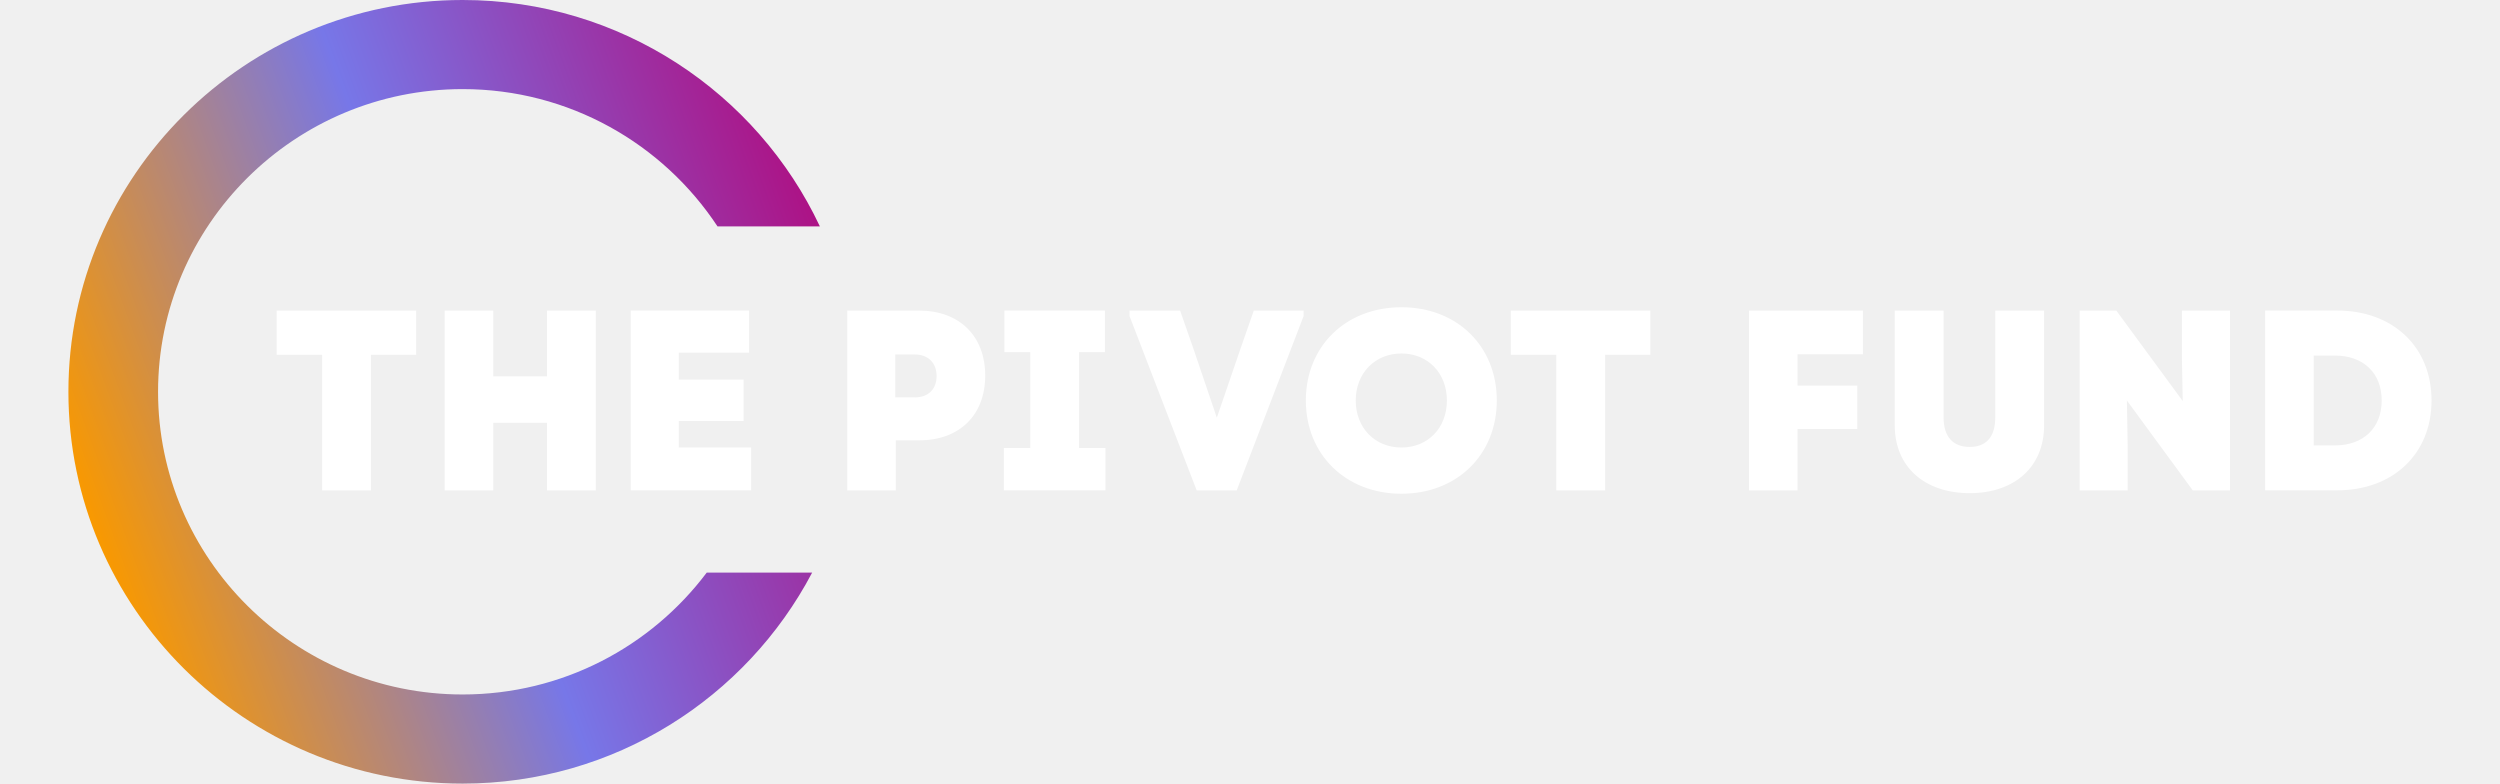
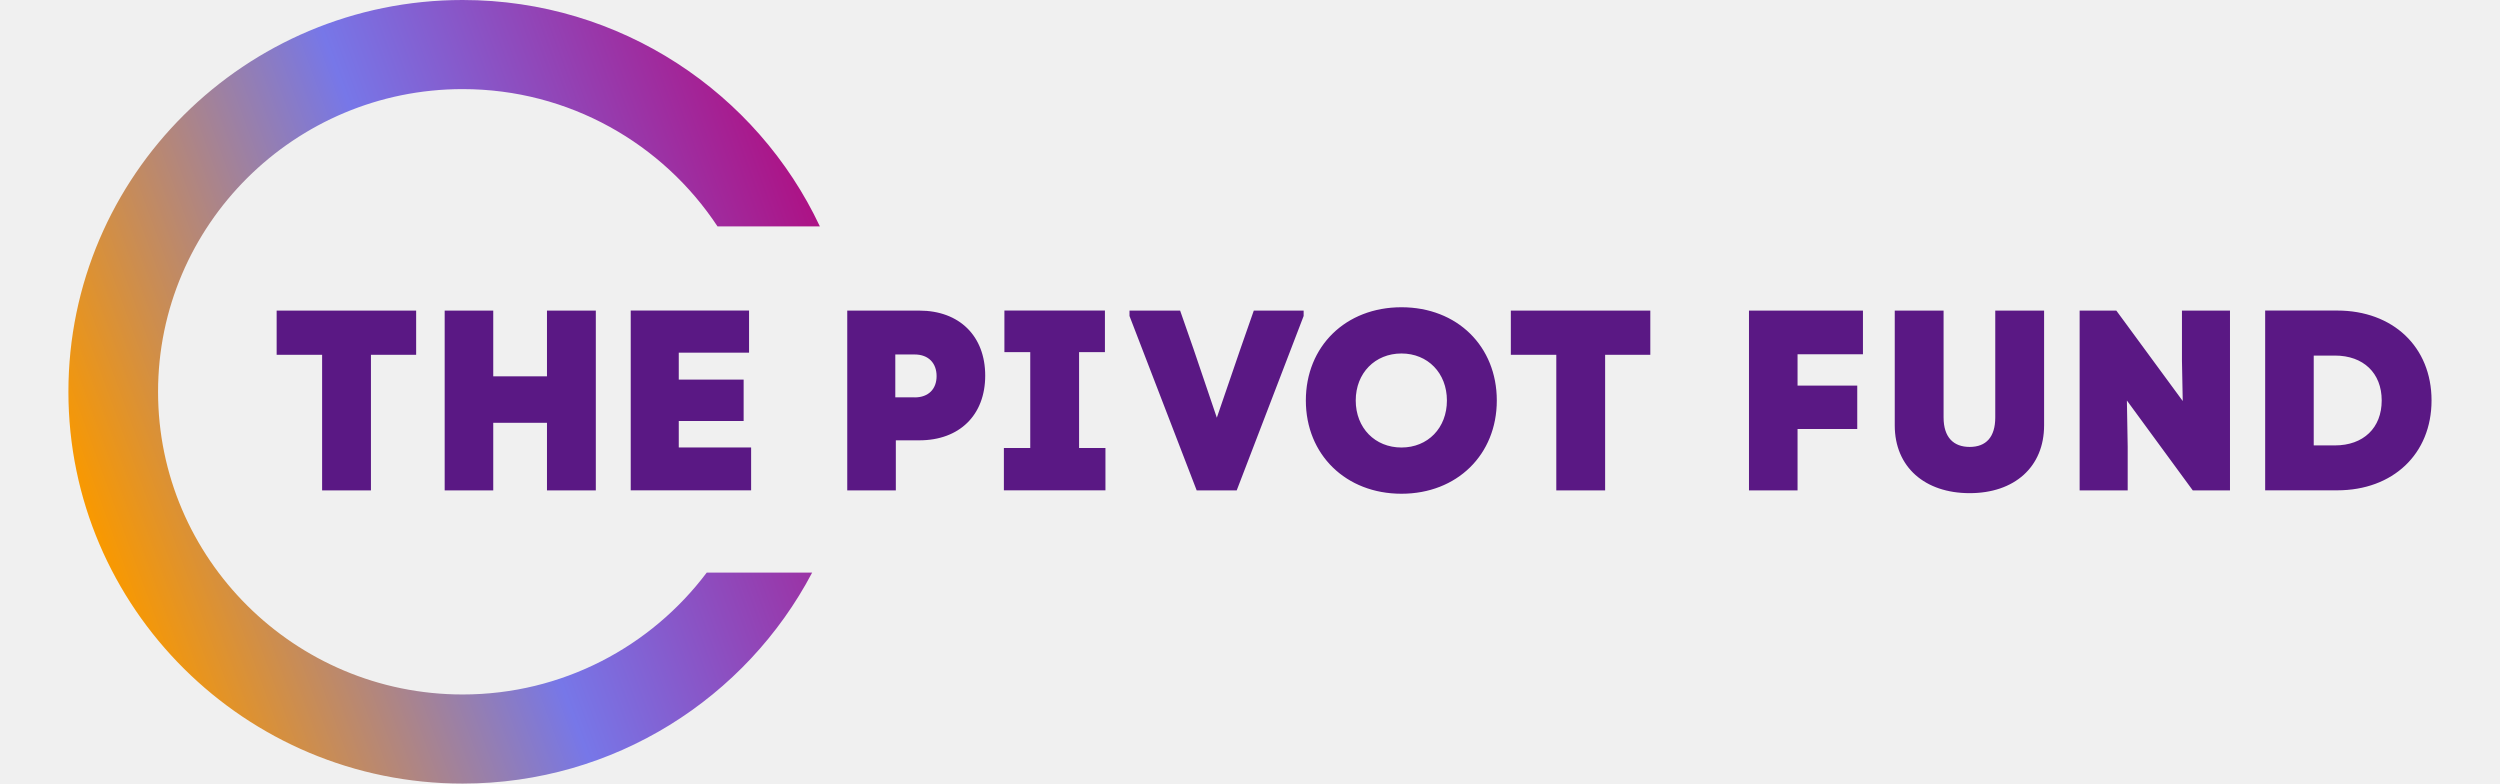
<svg xmlns="http://www.w3.org/2000/svg" width="201" height="63" fill="none">
  <path fill="url(#a)" d="M37.194 55.836c-13.5 0-24.486-10.919-24.486-24.336S23.694 7.164 37.194 7.164c8.568 0 16.115 4.4 20.495 11.04h8.23C60.865 7.465 49.892 0 37.194 0 19.716 0 5.5 14.13 5.5 31.5S19.717 63 37.194 63C49.396 63 60 56.106 65.296 46.039H56.82c-4.469 5.945-11.6 9.797-19.626 9.797" />
-   <path fill="#fff" d="M33.458 24.973v3.552h-3.634v10.902h-3.926V28.525h-3.655v-3.552h11.219zm10.519 0h3.927v14.454h-3.927v-5.432h-4.32v5.432h-3.905V24.973h3.905v5.284h4.32zm10.596 11.002h5.817v3.447h-9.68V24.968h9.514v3.388h-5.651v2.166h5.215v3.325h-5.215zm19.342-11.002c3.218 0 5.296 2.044 5.296 5.225 0 3.182-2.078 5.204-5.296 5.204h-1.89v4.025h-3.906V24.973zm-.377 6.978c1.123 0 1.764-.683 1.764-1.715s-.645-1.736-1.764-1.736h-1.556v3.447h1.556zm13.22 4.066h2.12v3.405h-8.166v-3.405h2.12v-7.703h-2.078v-3.346h8.082v3.346h-2.078zm14.043-11.044h4.011v.434l-5.38 14.02h-3.219l-5.401-14.02v-.434h4.07l1.081 3.097 1.87 5.512 1.89-5.512 1.082-3.097zm4.189 7.227c0-4.357 3.201-7.497 7.687-7.497s7.666 3.14 7.666 7.497-3.201 7.497-7.666 7.497-7.687-3.14-7.687-7.497m11.342 0c0-2.208-1.539-3.78-3.655-3.78s-3.676 1.567-3.676 3.78 1.556 3.78 3.676 3.78 3.655-1.568 3.655-3.78m16.353-7.227v3.552h-3.633v10.902h-3.926V28.525h-3.655v-3.552h11.219zm17.096 3.51h-5.258v2.52h4.8v3.49h-4.8v4.934h-3.905V24.973h9.163zm2.557 5.718v-9.228h3.926v8.588c0 1.589.789 2.372 2.099 2.372s2.056-.783 2.056-2.372v-8.588h3.926V34.2c0 3.346-2.387 5.45-5.982 5.45s-6.025-2.087-6.025-5.45m23.091-9.227h3.862v14.454h-2.993l-5.296-7.227.064 3.716v3.51h-3.863V24.974h2.951l5.338 7.269-.063-3.262v-4.007m6.69 14.448V24.968h5.796c4.465 0 7.581 2.912 7.581 7.227s-3.116 7.227-7.581 7.227zm3.905-3.611h1.705c2.285 0 3.76-1.404 3.76-3.612s-1.475-3.611-3.76-3.611h-1.705v7.227z" />
+   <path fill="#5A1884" d="M33.458 24.973v3.552h-3.634v10.902h-3.926V28.525h-3.655v-3.552h11.219zm10.519 0h3.927v14.454h-3.927v-5.432h-4.32v5.432h-3.905V24.973h3.905v5.284h4.32zm10.596 11.002h5.817v3.447h-9.68V24.968h9.514v3.388h-5.651v2.166h5.215v3.325h-5.215zm19.342-11.002c3.218 0 5.296 2.044 5.296 5.225 0 3.182-2.078 5.204-5.296 5.204h-1.89v4.025h-3.906V24.973zm-.377 6.978c1.123 0 1.764-.683 1.764-1.715s-.645-1.736-1.764-1.736h-1.556v3.447h1.556zm13.22 4.066h2.12v3.405h-8.166v-3.405h2.12v-7.703h-2.078v-3.346h8.082v3.346h-2.078zm14.043-11.044h4.011v.434l-5.38 14.02h-3.219l-5.401-14.02v-.434h4.07l1.081 3.097 1.87 5.512 1.89-5.512 1.082-3.097zm4.189 7.227c0-4.357 3.201-7.497 7.687-7.497s7.666 3.14 7.666 7.497-3.201 7.497-7.666 7.497-7.687-3.14-7.687-7.497m11.342 0c0-2.208-1.539-3.78-3.655-3.78s-3.676 1.567-3.676 3.78 1.556 3.78 3.676 3.78 3.655-1.568 3.655-3.78m16.353-7.227v3.552h-3.633v10.902h-3.926V28.525h-3.655v-3.552h11.219zm17.096 3.51h-5.258v2.52h4.8v3.49h-4.8v4.934h-3.905V24.973h9.163zm2.557 5.718v-9.228h3.926v8.588c0 1.589.789 2.372 2.099 2.372s2.056-.783 2.056-2.372v-8.588h3.926V34.2c0 3.346-2.387 5.45-5.982 5.45s-6.025-2.087-6.025-5.45m23.091-9.227h3.862v14.454h-2.993l-5.296-7.227.064 3.716v3.51h-3.863V24.974h2.951l5.338 7.269-.063-3.262v-4.007m6.69 14.448V24.968h5.796c4.465 0 7.581 2.912 7.581 7.227s-3.116 7.227-7.581 7.227zm3.905-3.611h1.705c2.285 0 3.76-1.404 3.76-3.612s-1.475-3.611-3.76-3.611h-1.705v7.227z" />
  <defs>
    <linearGradient id="a" x1="66.975" x2="7.494" y1="20.725" y2="42.51" gradientUnits="userSpaceOnUse">
      <stop stop-color="#AD1285" />
      <stop offset=".24" stop-color="#9342B4" />
      <stop offset=".51" stop-color="#7777E8" />
      <stop offset=".55" stop-color="#8179D4" />
      <stop offset="1" stop-color="#F99900" />
    </linearGradient>
  </defs>
</svg>
